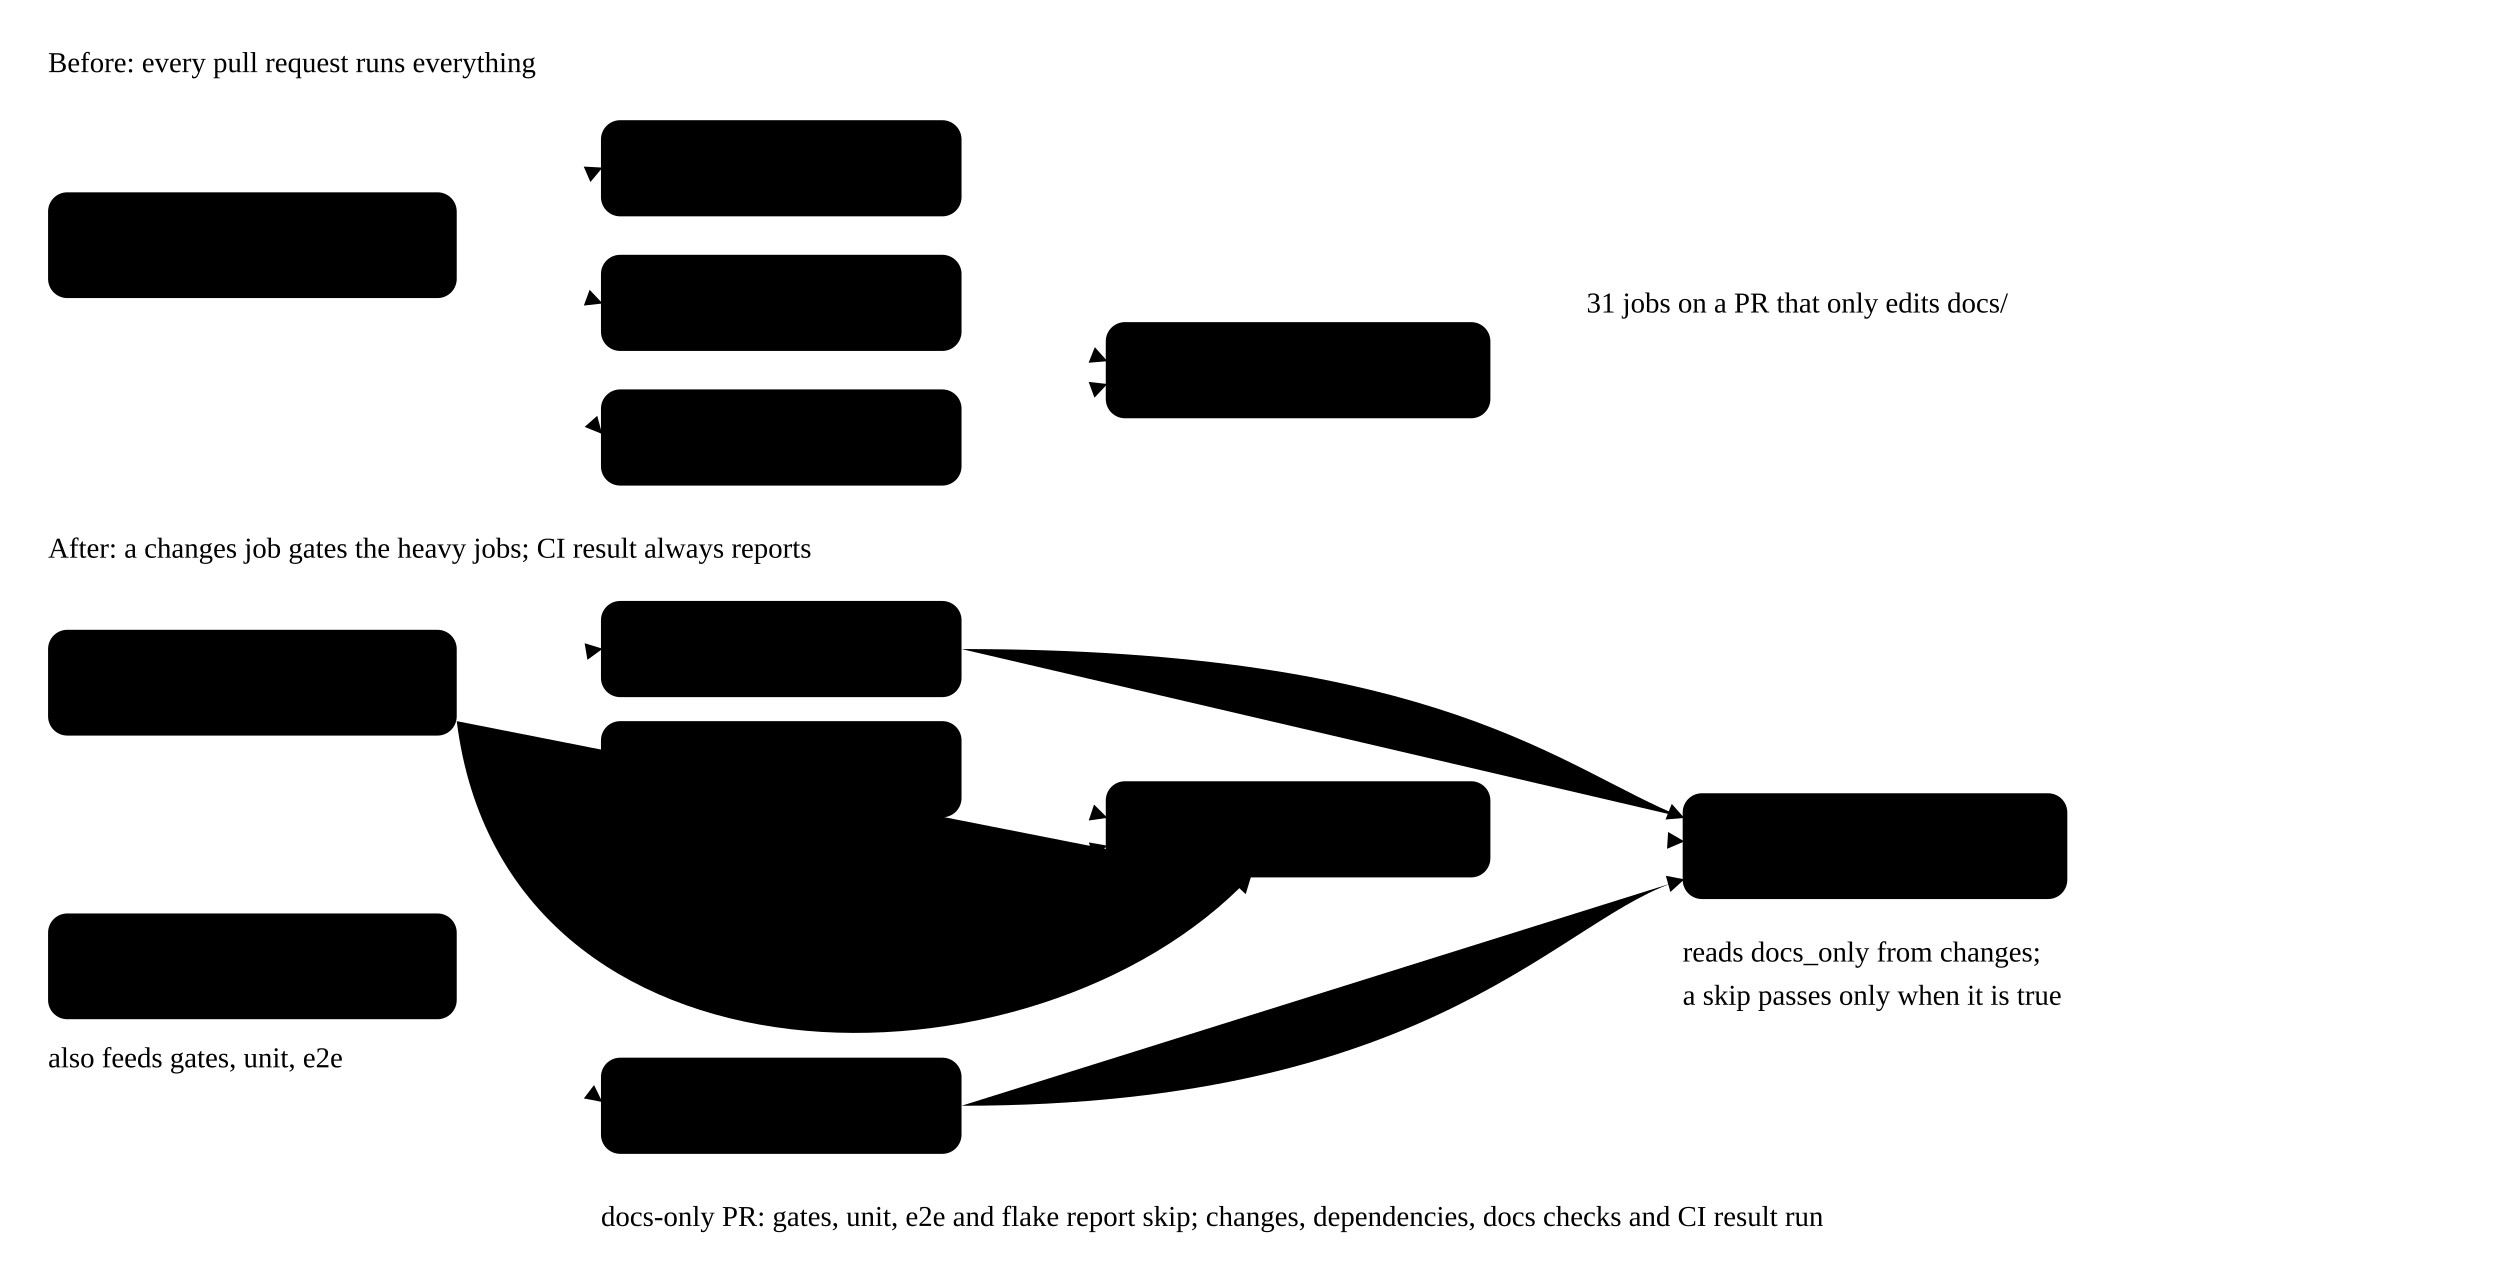
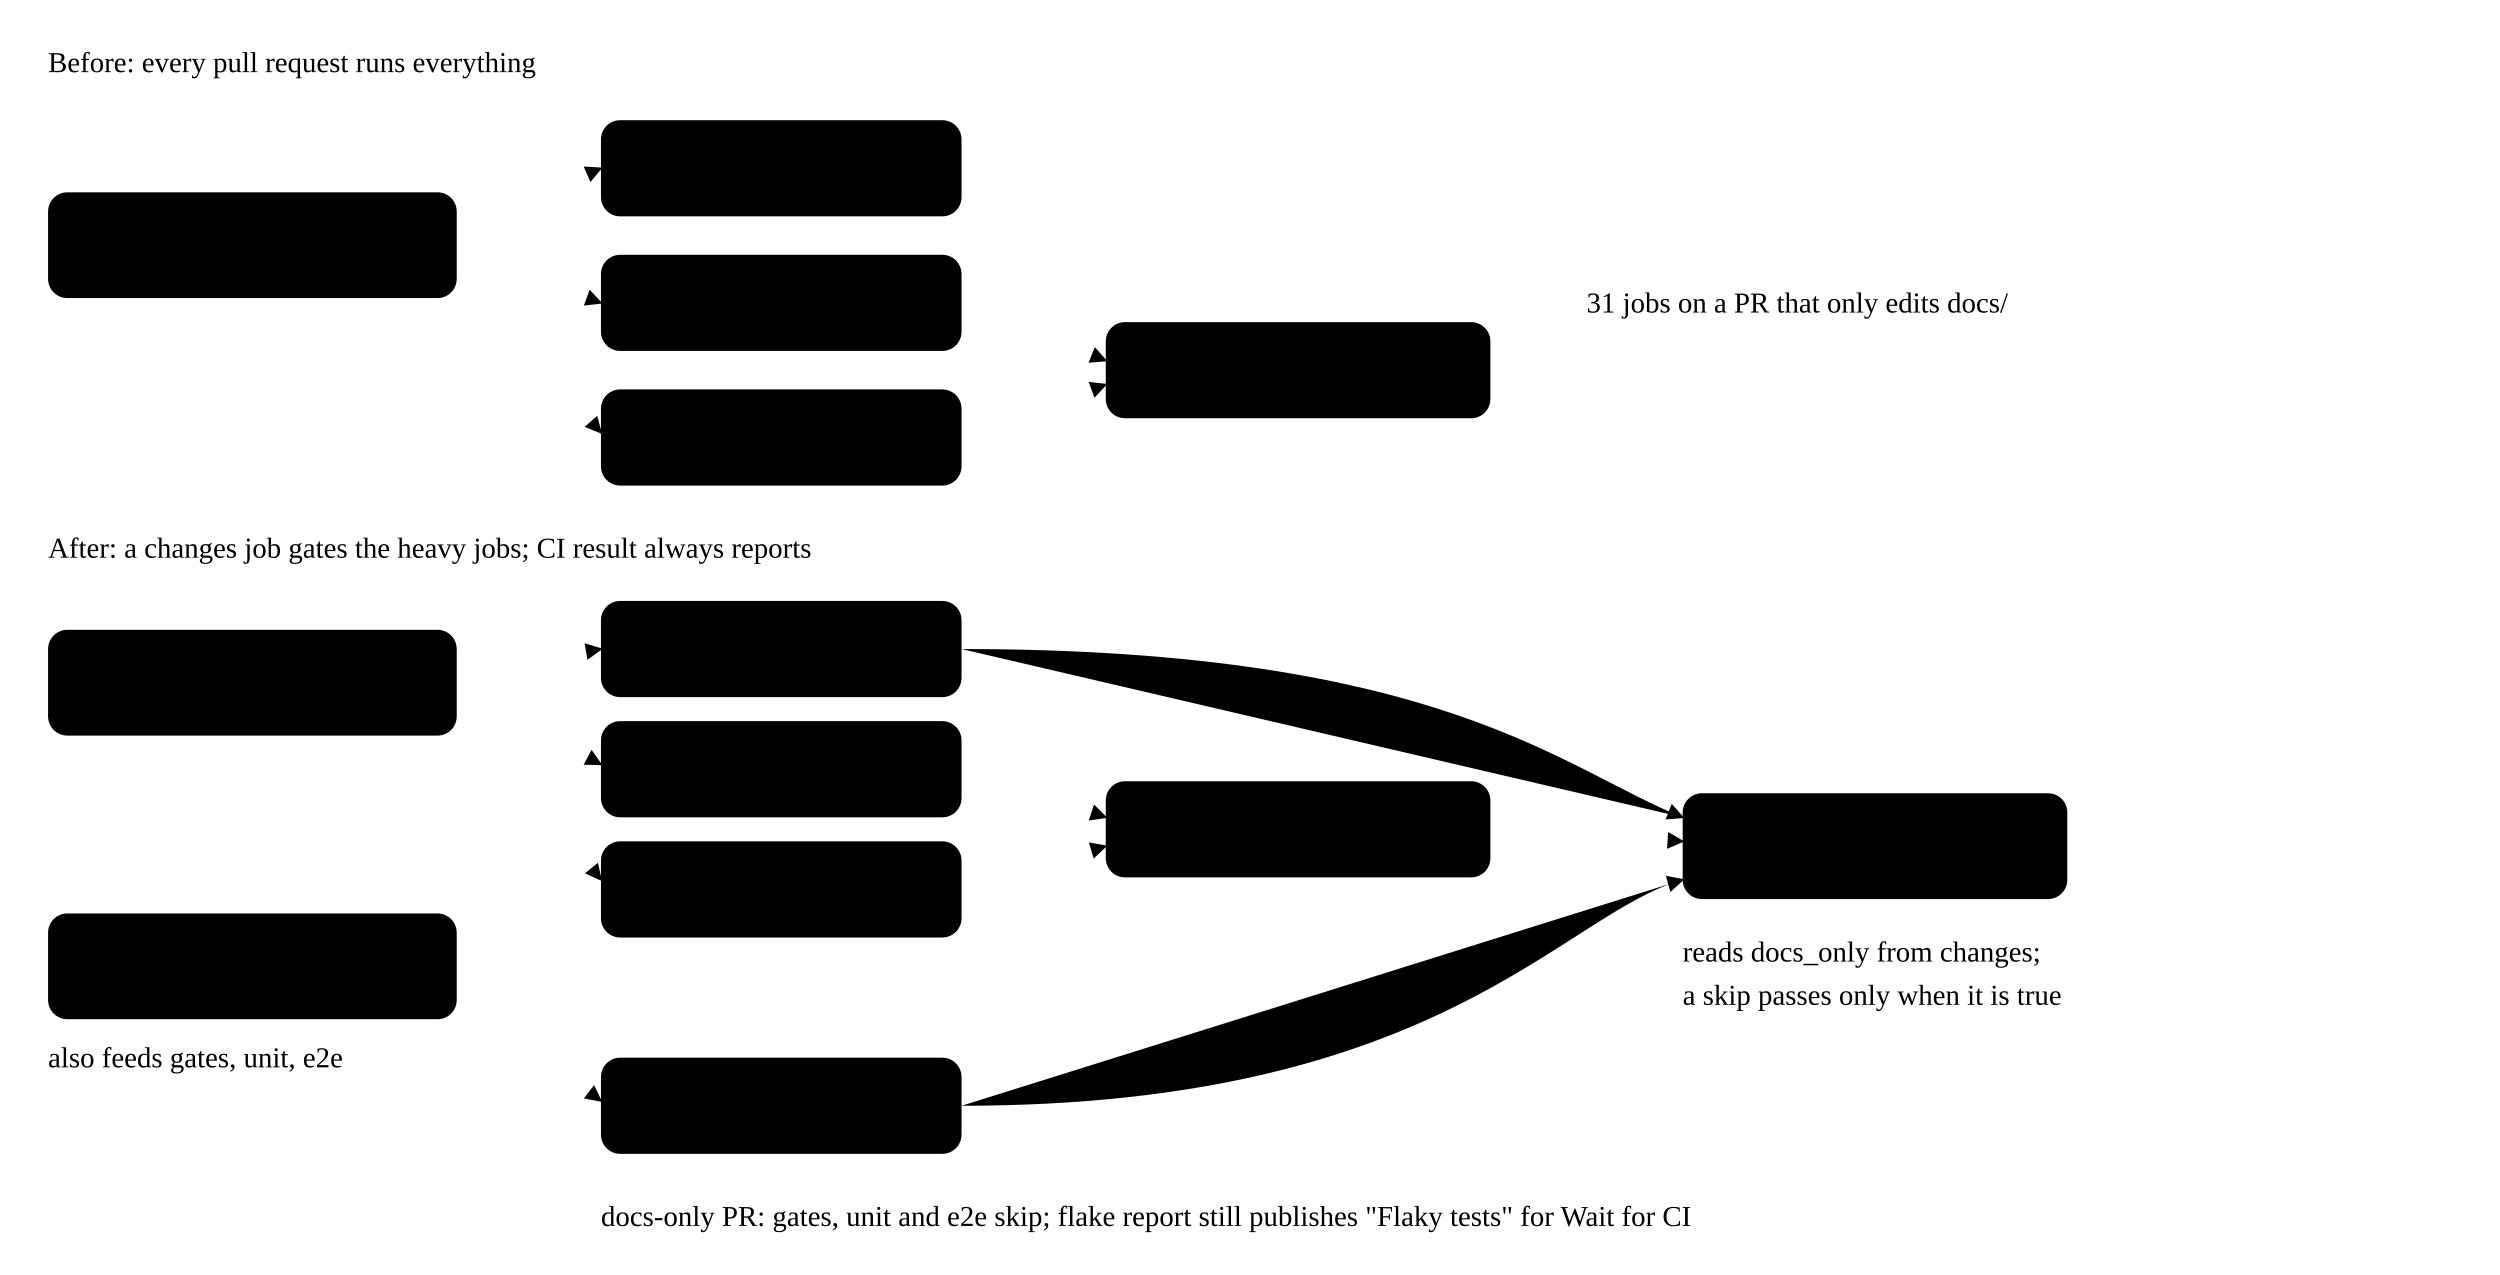
<svg xmlns="http://www.w3.org/2000/svg" viewBox="0 0 1040 530" role="img" aria-label="CI job graph before and after the docs-only gate">
  <defs>
    <marker id="a" viewBox="0 0 10 10" refX="9" refY="5" markerWidth="7" markerHeight="7" orient="auto">
      <polygon points="0,0 10,5 0,10" />
    </marker>
  </defs>
  <text x="20" y="30">Before: every pull request runs everything</text>
  <rect x="20" y="80" width="170" height="44" rx="8" />
  <text x="38" y="108">dependencies x2</text>
  <rect x="250" y="50" width="150" height="40" rx="8" />
  <text x="292" y="76">gates</text>
  <rect x="250" y="106" width="150" height="40" rx="8" />
  <text x="284" y="132">unit x12</text>
  <rect x="250" y="162" width="150" height="40" rx="8" />
  <text x="285" y="188">e2e x15</text>
  <rect x="460" y="134" width="160" height="40" rx="8" />
  <text x="487" y="160">flake report</text>
  <path d="M190 96 L250 70" marker-end="url(#a)" />
  <path d="M190 104 L250 126" marker-end="url(#a)" />
  <path d="M190 112 L250 180" marker-end="url(#a)" />
  <path d="M400 126 L460 150" marker-end="url(#a)" />
  <path d="M400 182 L460 160" marker-end="url(#a)" />
  <text x="660" y="130" class="small">31 jobs on a PR that only edits docs/</text>
  <text x="20" y="232">After: a changes job gates the heavy jobs; CI result always reports</text>
  <rect class="new" x="20" y="262" width="170" height="44" rx="8" />
  <text x="70" y="290">changes</text>
  <rect x="20" y="380" width="170" height="44" rx="8" />
  <text x="38" y="408">dependencies x2</text>
  <rect x="250" y="250" width="150" height="40" rx="8" />
  <text x="292" y="276">gates</text>
  <rect x="250" y="300" width="150" height="40" rx="8" />
  <text x="284" y="326">unit x12</text>
  <rect x="250" y="350" width="150" height="40" rx="8" />
  <text x="285" y="376">e2e x15</text>
  <rect class="new" x="250" y="440" width="150" height="40" rx="8" />
  <text x="270" y="466">docs checks</text>
  <rect x="460" y="325" width="160" height="40" rx="8" />
  <text x="487" y="351">flake report</text>
  <rect class="new" x="700" y="330" width="160" height="44" rx="8" />
  <text x="735" y="358">CI result</text>
  <path d="M190 280 L250 270" marker-end="url(#a)" />
  <path d="M190 286 L250 318" marker-end="url(#a)" />
  <path d="M190 292 L250 366" marker-end="url(#a)" />
-   <path d="M190 300 C210 460 430 460 520 365" marker-end="url(#a)" />
  <path d="M190 412 L250 458" marker-end="url(#a)" />
  <text x="20" y="444" class="small">also feeds gates, unit, e2e</text>
  <path d="M400 320 L460 340" marker-end="url(#a)" />
  <path d="M400 370 L460 352" marker-end="url(#a)" />
  <path d="M620 345 L700 350" marker-end="url(#a)" />
  <path d="M400 270 C600 270 650 320 700 340" marker-end="url(#a)" />
  <path d="M400 460 C600 460 650 380 700 366" marker-end="url(#a)" />
-   <text x="250" y="510" class="small">docs-only PR: gates, unit, e2e and flake report skip; changes, dependencies, docs checks and CI result run</text>
+   <text x="250" y="510" class="small">docs-only PR: gates, unit and e2e skip; flake report still publishes "Flaky tests" for Wait for CI</text>
  <text x="700" y="400" class="small">reads docs_only from changes;</text>
  <text x="700" y="418" class="small">a skip passes only when it is true</text>
</svg>
